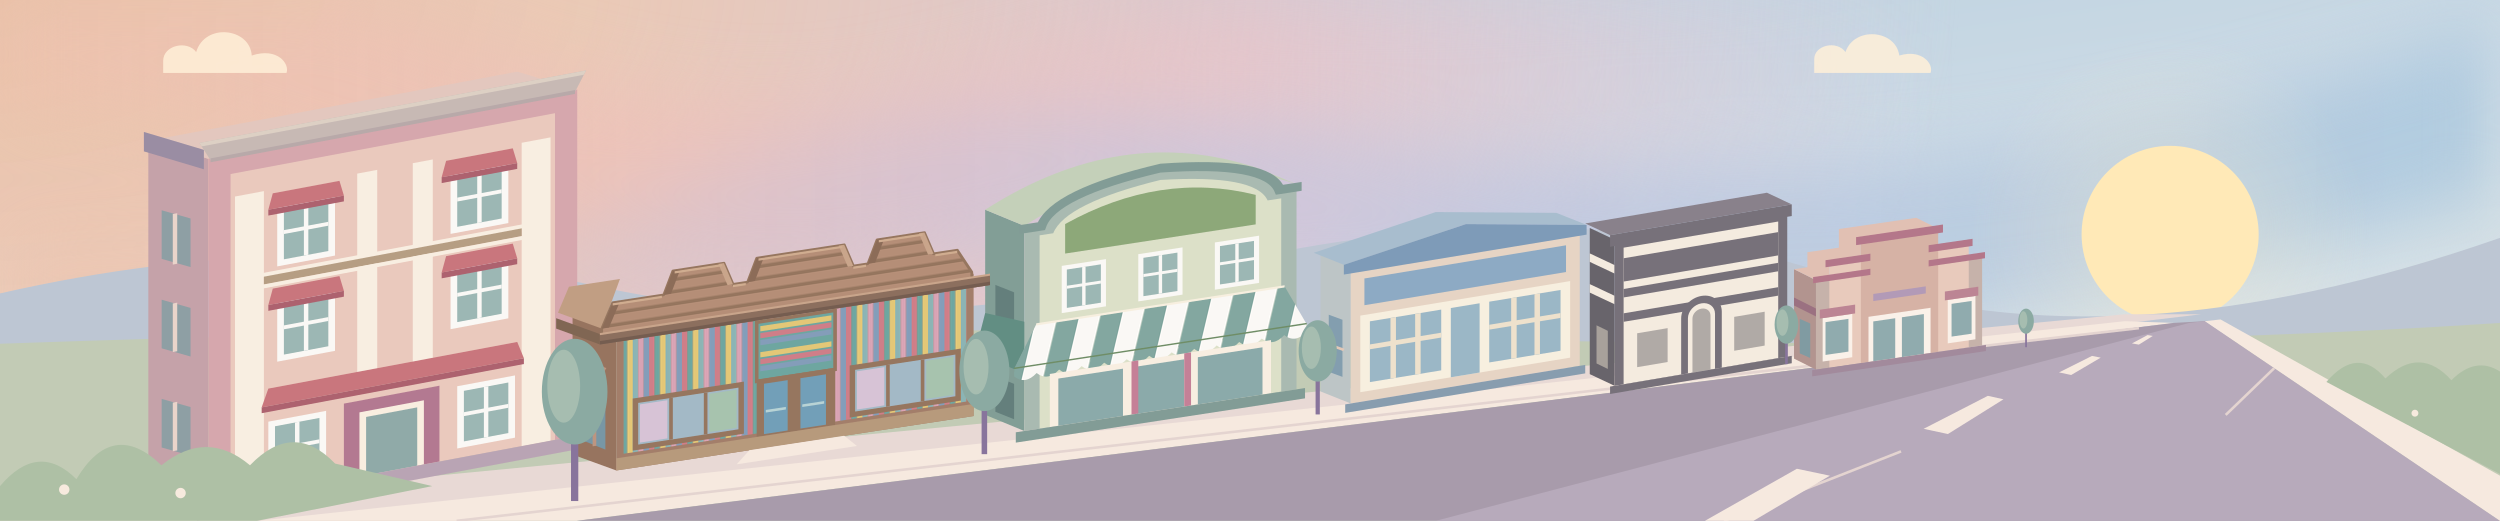
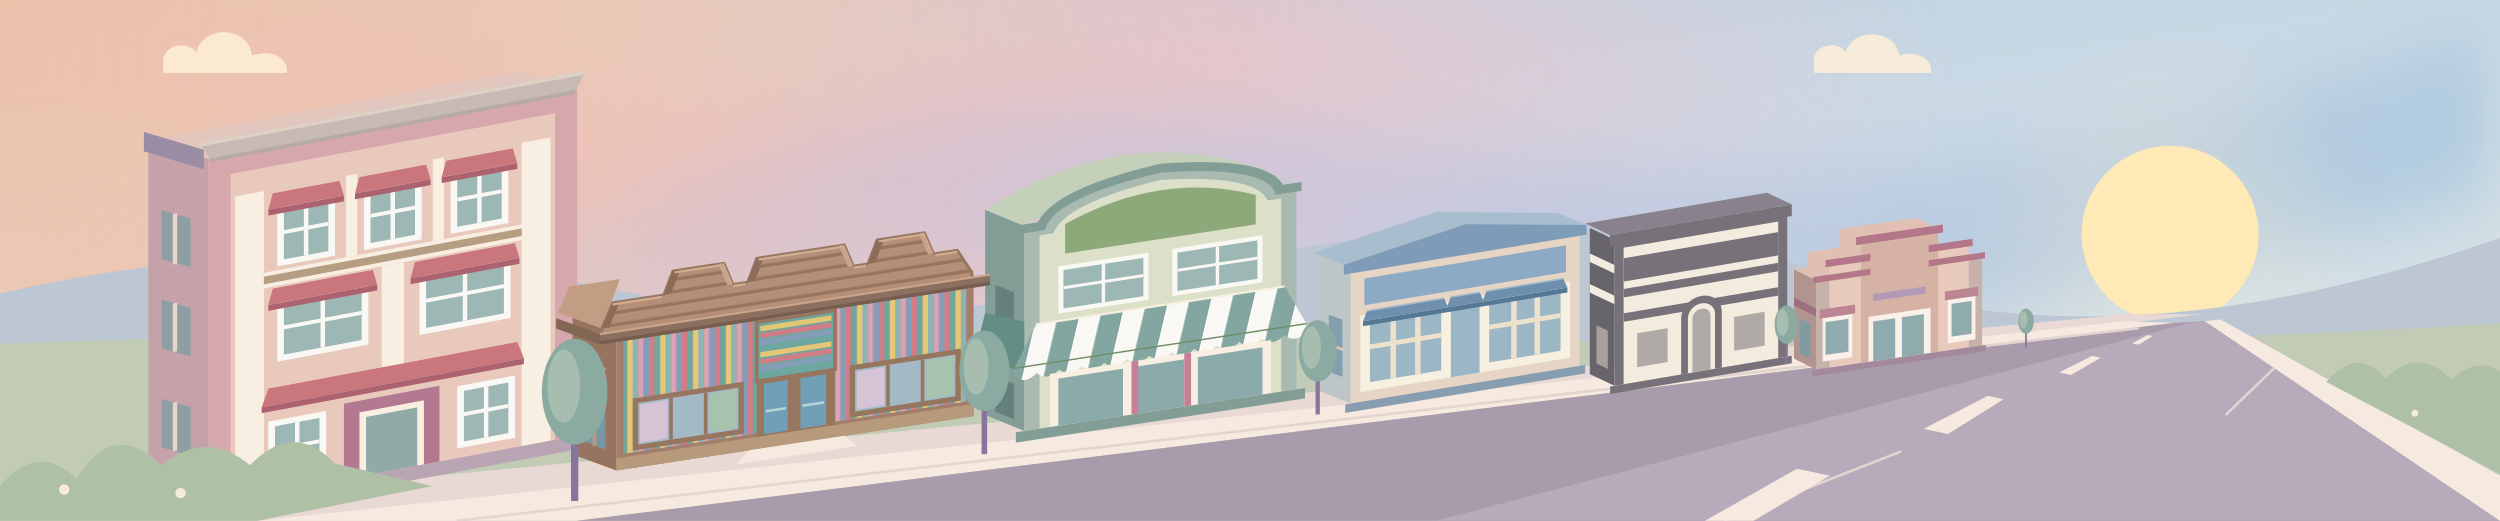
<svg xmlns="http://www.w3.org/2000/svg" viewBox="0 0 1440 300" preserveAspectRatio="xMidYMax meet" fill="none">
  <defs>
    <linearGradient id="village-sky" x1="0" y1="0" x2=".7" y2="1">
      <stop offset="0" stop-color="#b3cddd" />
      <stop offset=".55" stop-color="#ccdae5" />
      <stop offset="1" stop-color="#dce5e6" />
    </linearGradient>
    <radialGradient id="village-corner-warmth" gradientUnits="userSpaceOnUse" cx="-30" cy="-20" r="1160" gradientTransform="scale(1 .48)">
      <stop offset="0" stop-color="#eac0a7" />
      <stop offset=".32" stop-color="#edc9b4" stop-opacity=".95" />
      <stop offset=".65" stop-color="#e8c4c8" stop-opacity=".7" />
      <stop offset="1" stop-color="#dfcbdc" stop-opacity="0" />
    </radialGradient>
    <linearGradient id="village-peach-sweep" x1="0" y1="0" x2="1" y2="0">
      <stop offset="0" stop-color="#edc4aa" stop-opacity=".85" />
      <stop offset=".55" stop-color="#efc0be" stop-opacity=".65" />
      <stop offset="1" stop-color="#e8cbdc" stop-opacity="0" />
    </linearGradient>
    <linearGradient id="village-blue-sweep" x1="0" y1="0" x2="1" y2="0">
      <stop offset="0" stop-color="#c6bfdb" stop-opacity="0" />
      <stop offset=".45" stop-color="#c3c5e1" stop-opacity=".65" />
      <stop offset="1" stop-color="#9fc4dc" stop-opacity=".7" />
    </linearGradient>
    <filter id="village-sky-soften" x="-15%" y="-100%" width="130%" height="300%" color-interpolation-filters="sRGB">
      <feGaussianBlur stdDeviation="20" />
    </filter>
    <radialGradient id="village-sun-halo">
      <stop offset="0" stop-color="#fff0cc" stop-opacity=".35" />
      <stop offset="1" stop-color="#fff0cc" stop-opacity="0" />
    </radialGradient>
    <pattern id="toy-stripes" width="18" height="110" patternUnits="userSpaceOnUse">
      <path fill="#cf7e88" d="M0 0h3v110H0z" />
      <path fill="#6ea6a0" d="M3 0h3v110H3z" />
      <path fill="#e3c777" d="M6 0h3v110H6z" />
      <path fill="#8cb4b4" d="M9 0h3v110H9z" />
      <path fill="#d8a3b4" d="M12 0h3v110h-3z" />
      <path fill="#849db9" d="M15 0h3v110h-3z" />
    </pattern>
    <pattern id="toy-roof" width="12" height="7" patternUnits="userSpaceOnUse">
      <path fill="#b58e77" d="M0 0h12v7H0z" />
      <path fill="#96765f" d="M0 5h12v2H0z" />
    </pattern>
    <pattern id="awning-stripes" width="26" height="35" patternUnits="userSpaceOnUse" patternTransform="skewX(-12)">
      <path fill="#faf8f5" d="M0 0h13v35H0z" />
      <path fill="#83a7a0" d="M13 0h13v35H13z" />
    </pattern>
    <g id="window">
      <path fill="#faf8f5" d="M0 0h26v32H0z" />
      <path fill="#9cb7b4" d="M3 3h20v26H3z" />
      <path stroke="#faf8f5" stroke-width="2" d="M13 3v26M3 15h20" />
    </g>
    <g id="tree">
      <path stroke="#88749c" stroke-width="4" d="M0 0v52" />
      <ellipse cy="-8" rx="18" ry="29" fill="#8baaa2" />
      <ellipse cx="-6" cy="-11" rx="9" ry="20" fill="#a6bdb0" />
    </g>
  </defs>
  <style>
    .village-cloud { transform-box: fill-box; transform-origin: center; }
    @keyframes cloud-drift { from { transform: translateX(-26px); } to { transform: translateX(44px); } }
    @media (prefers-reduced-motion: no-preference) {
      .village-cloud { animation: cloud-drift 48s ease-in-out -18s infinite alternate; }
      .village-cloud-far { animation-duration: 67s; animation-delay: -40s; }
    }
  </style>
  <path fill="url(#village-sky)" d="M0 0h1440v300H0z" />
  <path fill="url(#village-corner-warmth)" d="M0 0h1440v300H0Z" />
  <g fill="none" stroke-linecap="round" filter="url(#village-sky-soften)">
    <path stroke="url(#village-peach-sweep)" stroke-width="92" d="M-140 38C130-60 280 157 535 95S850-7 1100 62" />
    <path stroke="url(#village-blue-sweep)" stroke-width="90" d="M80 206C330 263 367 77 665 112S1110 181 1510 38" />
    <path stroke="url(#village-peach-sweep)" stroke-width="45" opacity=".5" d="M-100 191C170 104 315 228 553 182S837 48 1058 100" />
  </g>
  <circle cx="1250" cy="135" r="115" fill="url(#village-sun-halo)" />
  <circle cx="1250" cy="135" r="51" fill="#ffe9b7" />
  <path fill="#bdc6d3" d="M0 169Q180 128 340 164T700 153T1060 160T1440 137v163H0z" />
  <g fill="#fff0d8" opacity=".85">
    <path class="village-cloud" d="M94 35c0-9 14-12 19-5 5-17 31-14 32 2 15-5 22 5 20 10H94z" />
    <path class="village-cloud village-cloud-far" d="M1045 34c0-8 13-11 18-4 5-15 29-13 31 2 13-4 20 5 18 10h-67z" />
  </g>
  <path fill="#c2cbb5" d="M0 198q390-14 780-4t660-8v114H0Z" />
  <path fill="#e8d9d5" d="M0 298 1224 181h44L270 300H0Z" />
  <path fill="#f6e9df" d="m1224 185 28 1L332 300H148Z" />
  <path fill="#a89bab" d="m1252 186 18-1 170 115H332Z" />
  <path fill="#b7aabb" d="m1261 186 9-1 170 115H827Z" />
  <path fill="#f6e9df" d="m1270 185 9-1 161 90v26Z" />
  <path stroke="#e4d4d0" stroke-width="1.5" d="m1232 189-969 111m1047-88-28 27m-187 21-102 40" />
  <g fill="#f6e9df">
    <path d="m1237 193 3 .5-8 5-4-.7Z" />
    <path d="m1205 205 5 1-17 10-7-1.5Z" />
    <path d="m1145 228 9 2-32 20-14-3Z" />
    <path d="m1035 270 19 4-44 26h-28Z" />
  </g>
  <g transform="matrix(1.28 -.24 0 1.12 120 78)">
    <path fill="#c5a2a9" d="M0 12-27-3v178l27 15Z" />
    <path fill="#e3c7be" d="M-27-3h166l27 15H0Z" />
    <path fill="#9a8da3" d="m-29-8 27 15v10l-27-15Z" />
    <g fill="#8e9fa4">
      <path d="m-21 34 13 7v25l-13-7Z" />
      <path d="m-21 80 13 7v25l-13-7Z" />
      <path d="m-21 131 13 7v25l-13-7Z" />
    </g>
    <path stroke="#ead4ca" stroke-width="2" d="m-15 37 0 26m0 20v25m0 26v25" />
    <path fill="#d6a7ad" d="M0 12h166v178H0z" />
    <path fill="#eac9bd" d="M10 22h146v168H10z" />
    <path fill="#c7b9b4" d="M-4 3h174l-5 10H1Z" />
    <path fill="#ddd0c4" d="M-4 3h174l-1 2H-3Z" />
    <path fill="#b8a9a9" d="M1 12h164v2H1Z" />
-     <path fill="#f8eee1" d="M12 34h13v156H12zM141 34h13v156h-13zM67 34h9v108h-9zM92 34h9v108h-9z" />
+     <path fill="#f8eee1" d="M12 34h13v156H12zM141 34h13v156h-13zM62 34h5v42h-5zM101 34h5v42h-5zM78 84h10v58H78Z" />
    <g>
      <use href="#window" x="31" y="42" />
+       <use href="#window" x="70" y="42" />
      <use href="#window" x="109" y="42" />
-       <use href="#window" x="31" y="91" />
-       <use href="#window" x="109" y="91" />
-     </g>
+     </g>
+     <path fill="#faf8f5" d="M31 91h41v32H31ZM95 91h41v32H95Z" />
+     <path fill="#9cb7b4" d="M34 94h35v26H34ZM98 94h35v26H98Z" />
+     <path stroke="#faf8f5" stroke-width="2" d="M51.5 94v26M34 106h35M115.5 94v26M98 106h35" />
    <path fill="#b69e83" d="M25 77h116v5H25z" />
    <path fill="#f8eee1" d="M24 76h118v2H24zM24 82h118v2H24z" />
-     <path fill="#c9767d" d="m29 36-2 8h34l-2-8Zm78 0-2 8h34l-2-8ZM29 85l-2 8h34l-2-8Zm78 0-2 8h34l-2-8ZM27 136l-3 9h118l-3-9Z" />
-     <path fill="#ad626f" d="M27 44h34v3H27ZM105 44h34v3h-34ZM27 93h34v3H27ZM105 93h34v3h-34ZM24 145h118v3H24Z" />
+     <path fill="#c9767d" d="m29 36-2 8h34l-2-8Zm39 0-2 8h34l-2-8Zm39 0-2 8h34l-2-8ZM29 85l-2 8h49l-2-8Zm64 0-2 8h49l-2-8ZM27 136l-3 9h118l-3-9Z" />
+     <path fill="#ad626f" d="M27 44h34v3H27ZM66 44h34v3H66ZM105 44h34v3h-34ZM27 93h49v3H27ZM91 93h49v3H91ZM24 145h118v3H24Z" />
    <path fill="#b37991" d="M61 151h43v39H61z" />
    <path fill="#f9eee0" d="M68 157h29v33H68z" />
    <path fill="#90aaa8" d="M71 160h23v30H71z" />
    <use href="#window" x="27" y="153" />
    <use href="#window" x="112" y="153" />
    <path fill="#b9a4b4" d="M-5 190h176v7H-5z" />
  </g>
  <g transform="matrix(.98 -.15 0 .85 590 108)">
    <path fill="#829e96" d="M0 26-23 11v139l23 15Z" />
    <path fill="#c4d0b9" d="M-23 11Q57-34 137 11l23 15Q80-19 0 26Z" />
    <path fill="#647f7c" d="m-17 63 11 7v24l-11-7Zm0 62 11 7v24l-11-7Z" />
    <path fill="#628e83" d="m-6 122-23-15 6-26 30 13Z" />
    <path fill="#a9bab1" d="M0 28h10Q17 7 80 1q63 6 70 27h10v137H0Z" />
    <path fill="#dce0c8" d="M9 34h8Q24 15 80 9q56 6 63 25h8v131H9Z" />
    <path stroke="#829c96" stroke-width="6" d="M-3 28h13Q17 7 80 1q63 6 70 27h13" />
    <path fill="#8da879" d="M24 29Q80 3 136 29v20H24Z" />
-     <use href="#window" x="22" y="57" />
-     <use href="#window" x="67" y="57" />
-     <use href="#window" x="112" y="57" />
+     <path fill="#faf8f5" d="M20 57h53v32H20ZM87 57h53v32H87Z" />
+     <path fill="#9cb7b4" d="M23 60h47v26H23ZM90 60h47v26H90Z" />
+     <path stroke="#faf8f5" stroke-width="2" d="M46.5 60v26M23 72h47M113.5 60v26M90 72h47" />
    <g id="joann-projecting-awning">
      <path fill="url(#awning-stripes)" d="M7 94h146l13 28H-6Z" />
      <path fill="#6f8d66" d="M-6 121h172v3H-6Z" />
      <path fill="url(#awning-stripes)" d="M-6 122h172v5q-6.615 7-13.23 0q-6.615 7-13.23 0q-6.615 7-13.23 0q-6.615 7-13.23 0q-6.615 7-13.23 0q-6.615 7-13.23 0q-6.615 7-13.23 0q-6.615 7-13.23 0q-6.615 7-13.23 0q-6.615 7-13.23 0q-6.615 7-13.23 0q-6.615 7-13.23 0q-6.615 7-13.23 0Z" />
      <path stroke="#f7efdf" stroke-width="1.5" d="M7 94h146" />
    </g>
    <path fill="#f8eee1" d="M15 129h130v36H15z" />
    <path fill="#8baaaa" d="M20 133h38v32H20zM66 133h28v32H66zM102 133h38v32h-38z" />
    <path fill="#c58097" d="M63 129h4v36h-4zM94 129h4v36h-4z" />
    <path fill="#829c96" d="M-5 165h170v7H-5z" />
  </g>
  <g transform="matrix(.79 -.13 0 .70 778 140)">
    <path fill="#bdc5c6" d="M0 18-22 4v114l22 14Z" />
    <path fill="#a8bdce" d="m-27 3 89-17 88 17 22 14-88-17-89 17Z" />
    <path fill="#839eaf" d="m-16 56 10 6v47l-10-6Z" />
    <path stroke="#e2c8b7" stroke-width="2" d="m-17 80 12 7" />
    <path fill="#e6d4c4" d="M0 18h167v114H0z" />
    <path fill="#7e9bb8" d="m-5 17 89-17 88 17v8H-5z" />
    <path fill="#8daac4" d="M10 31h147v22H10z" />
    <path fill="#f7efdf" d="M7 61h153v63H7z" />
    <g fill="#9bb7c6">
      <path d="M14 67h52v50H14zM101 67h52v50h-52zM73 67h21v57H73z" />
    </g>
    <path stroke="#eee1cc" stroke-width="4" d="M31 67v50M49 67v50M119 67v50M136 67v50M14 88h52M101 88h52" />
+     <g id="container-projecting-awnings">
+       <path fill="#6e90ae" d="M12 58h56l3 8H9ZM73 58h21l3 8H70ZM99 58h56l3 8H96Z" />
+       <path fill="#557894" d="M9 66h62v4H9ZM70 66h27v4H70ZM96 66h62v4H96Z" />
+       <path stroke="#a2b9cc" stroke-width="1.3" d="M12 58h56M73 58h21M99 58h56" />
+     </g>
    <path fill="#889daf" d="M-4 132h175v7H-4z" />
  </g>
  <g transform="matrix(.65 -.11 0 .61 930 135)">
    <path fill="#68646b" d="M0 5-22-10v138l22 15Z" />
    <path fill="#89818b" d="M-26-15h161l22 15H-4Z" />
    <path fill="#f4ebdf" d="m-22 14 22 15v8l-22-15Zm0 29 22 15v8l-22-15Z" />
    <path fill="#a8a19b" d="m-16 83 10 7v36l-10-7Z" />
    <path fill="#77717a" d="M0 5h153v138H0z" />
    <path fill="#f4ebdf" d="M8 14h137v129H8z" />
    <path fill="#77717a" d="M-4 0h161v11H-4zM8 24h137v22H8zM8 53h137v8H8zM8 76h137v8H8z" />
    <path fill="#f4ebdf" d="M15 91h37v44H15zM101 91h37v44h-37z" />
    <path fill="#b0aaa6" d="M20 97h27v32H20zM106 97h27v32h-27z" />
    <path fill="#77717a" d="M59 143V90a18 18 0 0 1 36 0v53z" />
    <path fill="#f4ebdf" d="M65 143V91a12 12 0 0 1 24 0v52z" />
    <path fill="#b0aaa6" d="M69 143V92a8 8 0 0 1 16 0v51z" />
    <path fill="#77717a" d="M-4 143h161v7H-4z" />
  </g>
  <g transform="matrix(.55 -.08 0 .51 1046 142)">
    <path fill="#b2948f" d="M0 38-23 22v101l23 16Z" />
    <path fill="#e1c0b3" d="M-23 22h14V5h33v-21h81l23 16H47v21H14v17H0Z" />
    <path fill="#809ba2" d="m-17 79 11 7v39l-11-7Z" />
    <path fill="#9b7181" d="m-23 54 23 16v9l-23-16Z" />
    <path fill="#c6b2aa" d="M0 38h174v101H0z" />
    <path fill="#e8cabc" d="M14 21h146v118H14z" />
    <path fill="#d6b2a5" d="M47 0h81v139H47z" />
    <path fill="#b4778a" d="M-3 34h180v7H-3zM10 17h154v8H10zM42-4h91v9H42z" />
    <path fill="#d6b2a5" d="M57 13h61v42H57z" />
    <path fill="#b29ab7" d="M60 63h55v8H60z" />
    <path fill="#faf1e9" d="M7 82h31v49H7zM138 82h29v49h-29zM55 88h65v51H55z" />
    <path fill="#90abae" d="M60 94h23v45H60zM90 94h23v45H90zM10 87h24v37H10zM142 87h21v37h-21z" />
    <path fill="#bc8594" d="M4 72h37v10H4zM135 72h35v10h-35z" />
    <path fill="#a28a9c" d="M-4 139h182v7H-4z" />
  </g>
  <g transform="matrix(1.05 -.16 0 1 355 153)">
    <path fill="#97745f" d="M0 36-24 23v82l24 13Z" />
    <path fill="#c19e83" d="m-8 35-24-13 6-14h28Z" />
    <path fill="#806653" d="m-9 38-24-13v6l24 13Z" />
    <path fill="#7897a5" d="m-18 75 12 7v23l-12-7Z" />
    <path stroke="#bd9580" stroke-width="2" d="m-18 52 12 7m-12 4 12 7m-6 9v23" />
    <path fill="#a37e6a" d="M0 36h196v82H0z" />
    <path fill="url(#toy-stripes)" d="M4 42h188v67H4z" />
    <g id="toys-sloped-roof">
      <path fill="url(#toy-roof)" stroke="#96765f" stroke-width="1.5" stroke-linejoin="round" d="M-8 35-2 21h28l5-13h28l5 13h8l5-13h48l5 13h8l5-13h26l5 13h13l8 14v6H-8Z" />
      <path fill="#8c6c58" d="m26 21 5-13h4l-5 13Zm46 0 5-13h4l-5 13Zm66 0 5-13h4l-5 13ZM-8 35l6-14h4l-6 14Z" />
      <path fill="#c9a58b" d="m56 8 5 13h3L59 8Zm66 0 5 13h3l-5-13Zm44 0 5 13h3l-5-13Z" />
      <path stroke="#d0ad90" stroke-width="1.3" d="M32 9h26M78 9h46M144 9h24M-2 22h27M64 22h7M130 22h7M175 22h12" />
      <path fill="#8c6f5e" d="M-9 38h214v6H-9z" />
      <path fill="#755d50" d="M-9 42h214v2H-9z" />
      <path stroke="#c9a58b" stroke-width="1.2" d="M-9 38h214" />
    </g>
    <path fill="#6ea6a0" stroke="#96765f" stroke-width="2" d="M77 45h43v34H77z" />
    <path stroke="#e3c777" stroke-width="3" d="M79 49h39M79 64h39" />
    <path stroke="#cf7e88" stroke-width="3" d="M79 53h39M79 68h39" />
    <path stroke="#849db9" stroke-width="3" d="M79 57h39M79 72h39" />
    <path fill="#96765f" d="M9 78h61v30H9zM128 78h61v30h-61zM77 78h43v33H77z" />
    <path fill="#a3b9c6" d="M12 81h55v24H12zM131 81h55v24h-55z" />
    <path fill="#d7c3d6" d="M13 82h15v22H13zM132 82h15v22h-15z" />
    <path fill="#a7c3ae" d="M51 82h15v22H51zM170 82h15v22h-15z" />
    <path stroke="#96765f" stroke-width="2" d="M30 81v24M49 81v24M149 81v24M168 81v24" />
    <path fill="#729fb8" d="M81 81h13v29H81zM101 81h14v29h-14z" />
    <path stroke="#b8d3d5" stroke-width="1.5" d="M82 97h11M102 97h12" />
    <path fill="#b79a7c" d="M0 111h196v7H0z" />
    <path fill="#f6e9df" d="M73 118h52l7 7H66z" />
  </g>
  <g transform="translate(331 234)">
    <use href="#tree" transform="scale(1.05)" />
  </g>
  <g transform="translate(567 220)">
    <use href="#tree" transform="scale(.8)" />
  </g>
  <g transform="translate(759 207)">
    <use href="#tree" transform="scale(.61)" />
  </g>
  <g transform="translate(1029 190)">
    <use href="#tree" transform="scale(.38)" />
  </g>
  <g transform="translate(1167 187)">
    <use href="#tree" transform="scale(.25)" />
  </g>
  <path fill="#aec0a5" d="M0 280q22-26 44-4 21-35 49-8 26-21 51 0 25-26 49-1l56 13L148 300H0Z" />
  <path fill="#aec0a5" d="m1340 220q18-21 34-2 20-19 38 1 14-14 28-5v59Z" />
  <g fill="#f7eade">
    <circle cx="37" cy="282" r="3" />
    <circle cx="104" cy="284" r="3" />
    <circle cx="1391" cy="238" r="2" />
  </g>
</svg>
